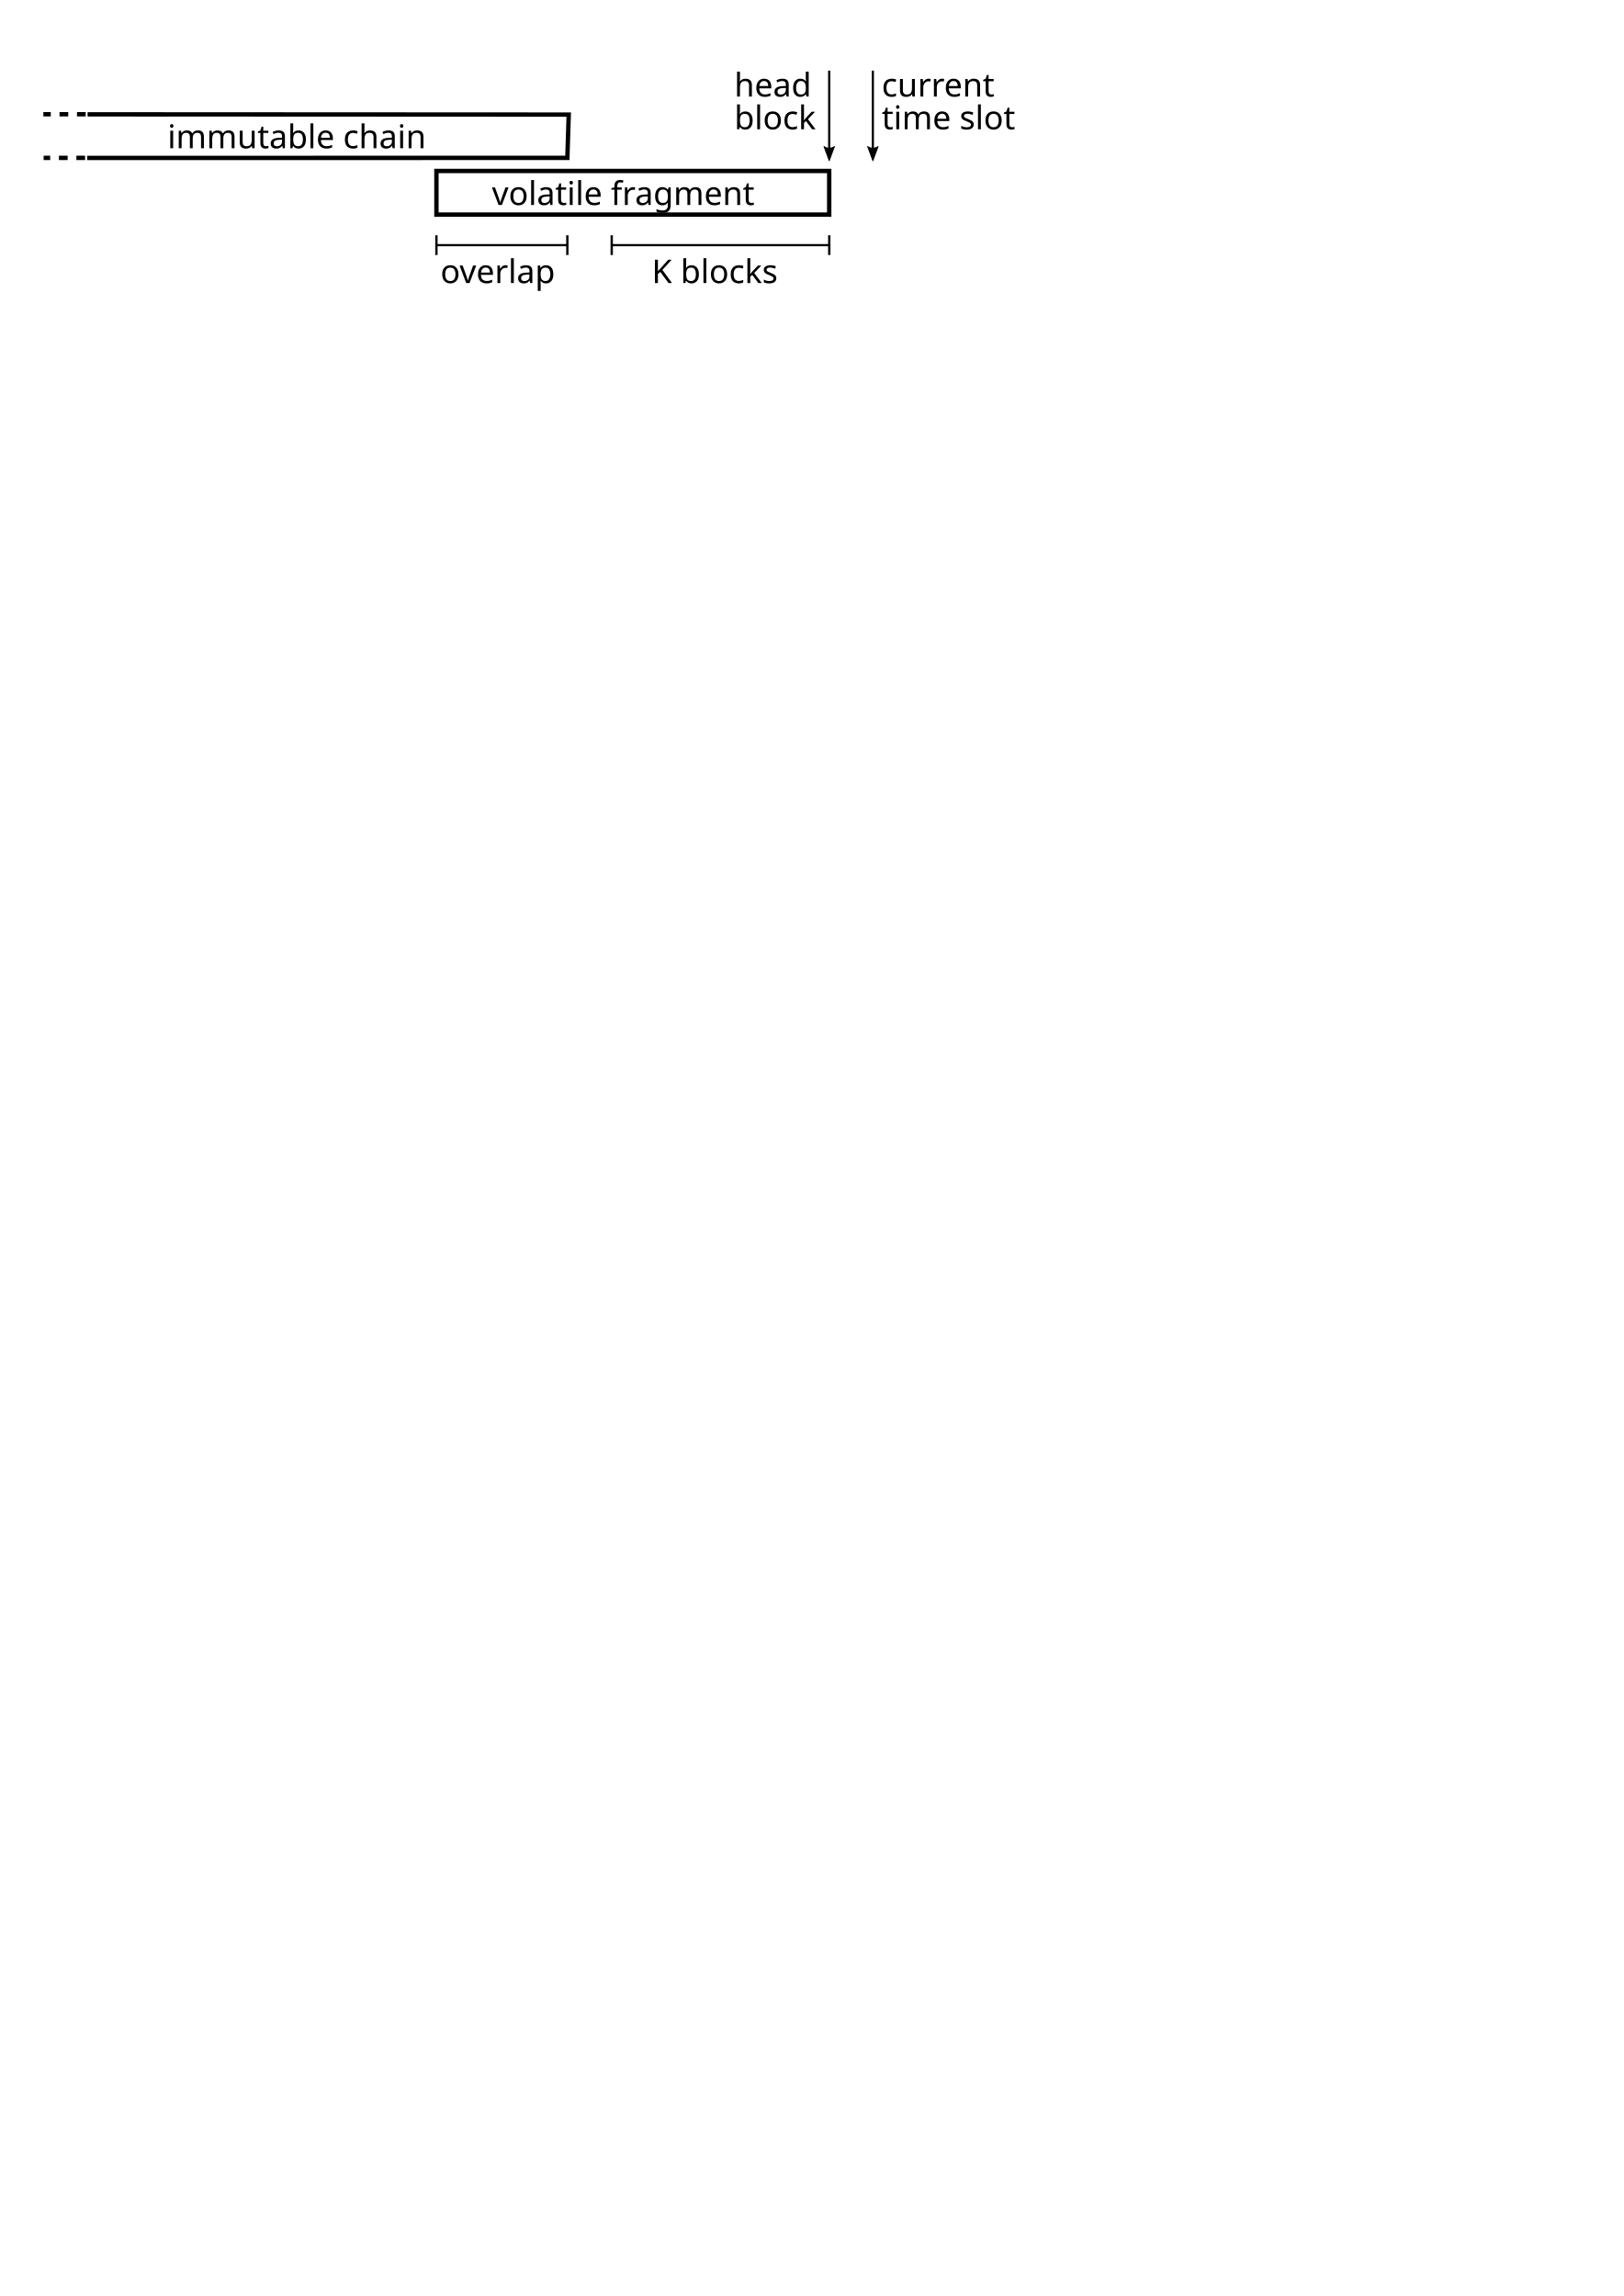
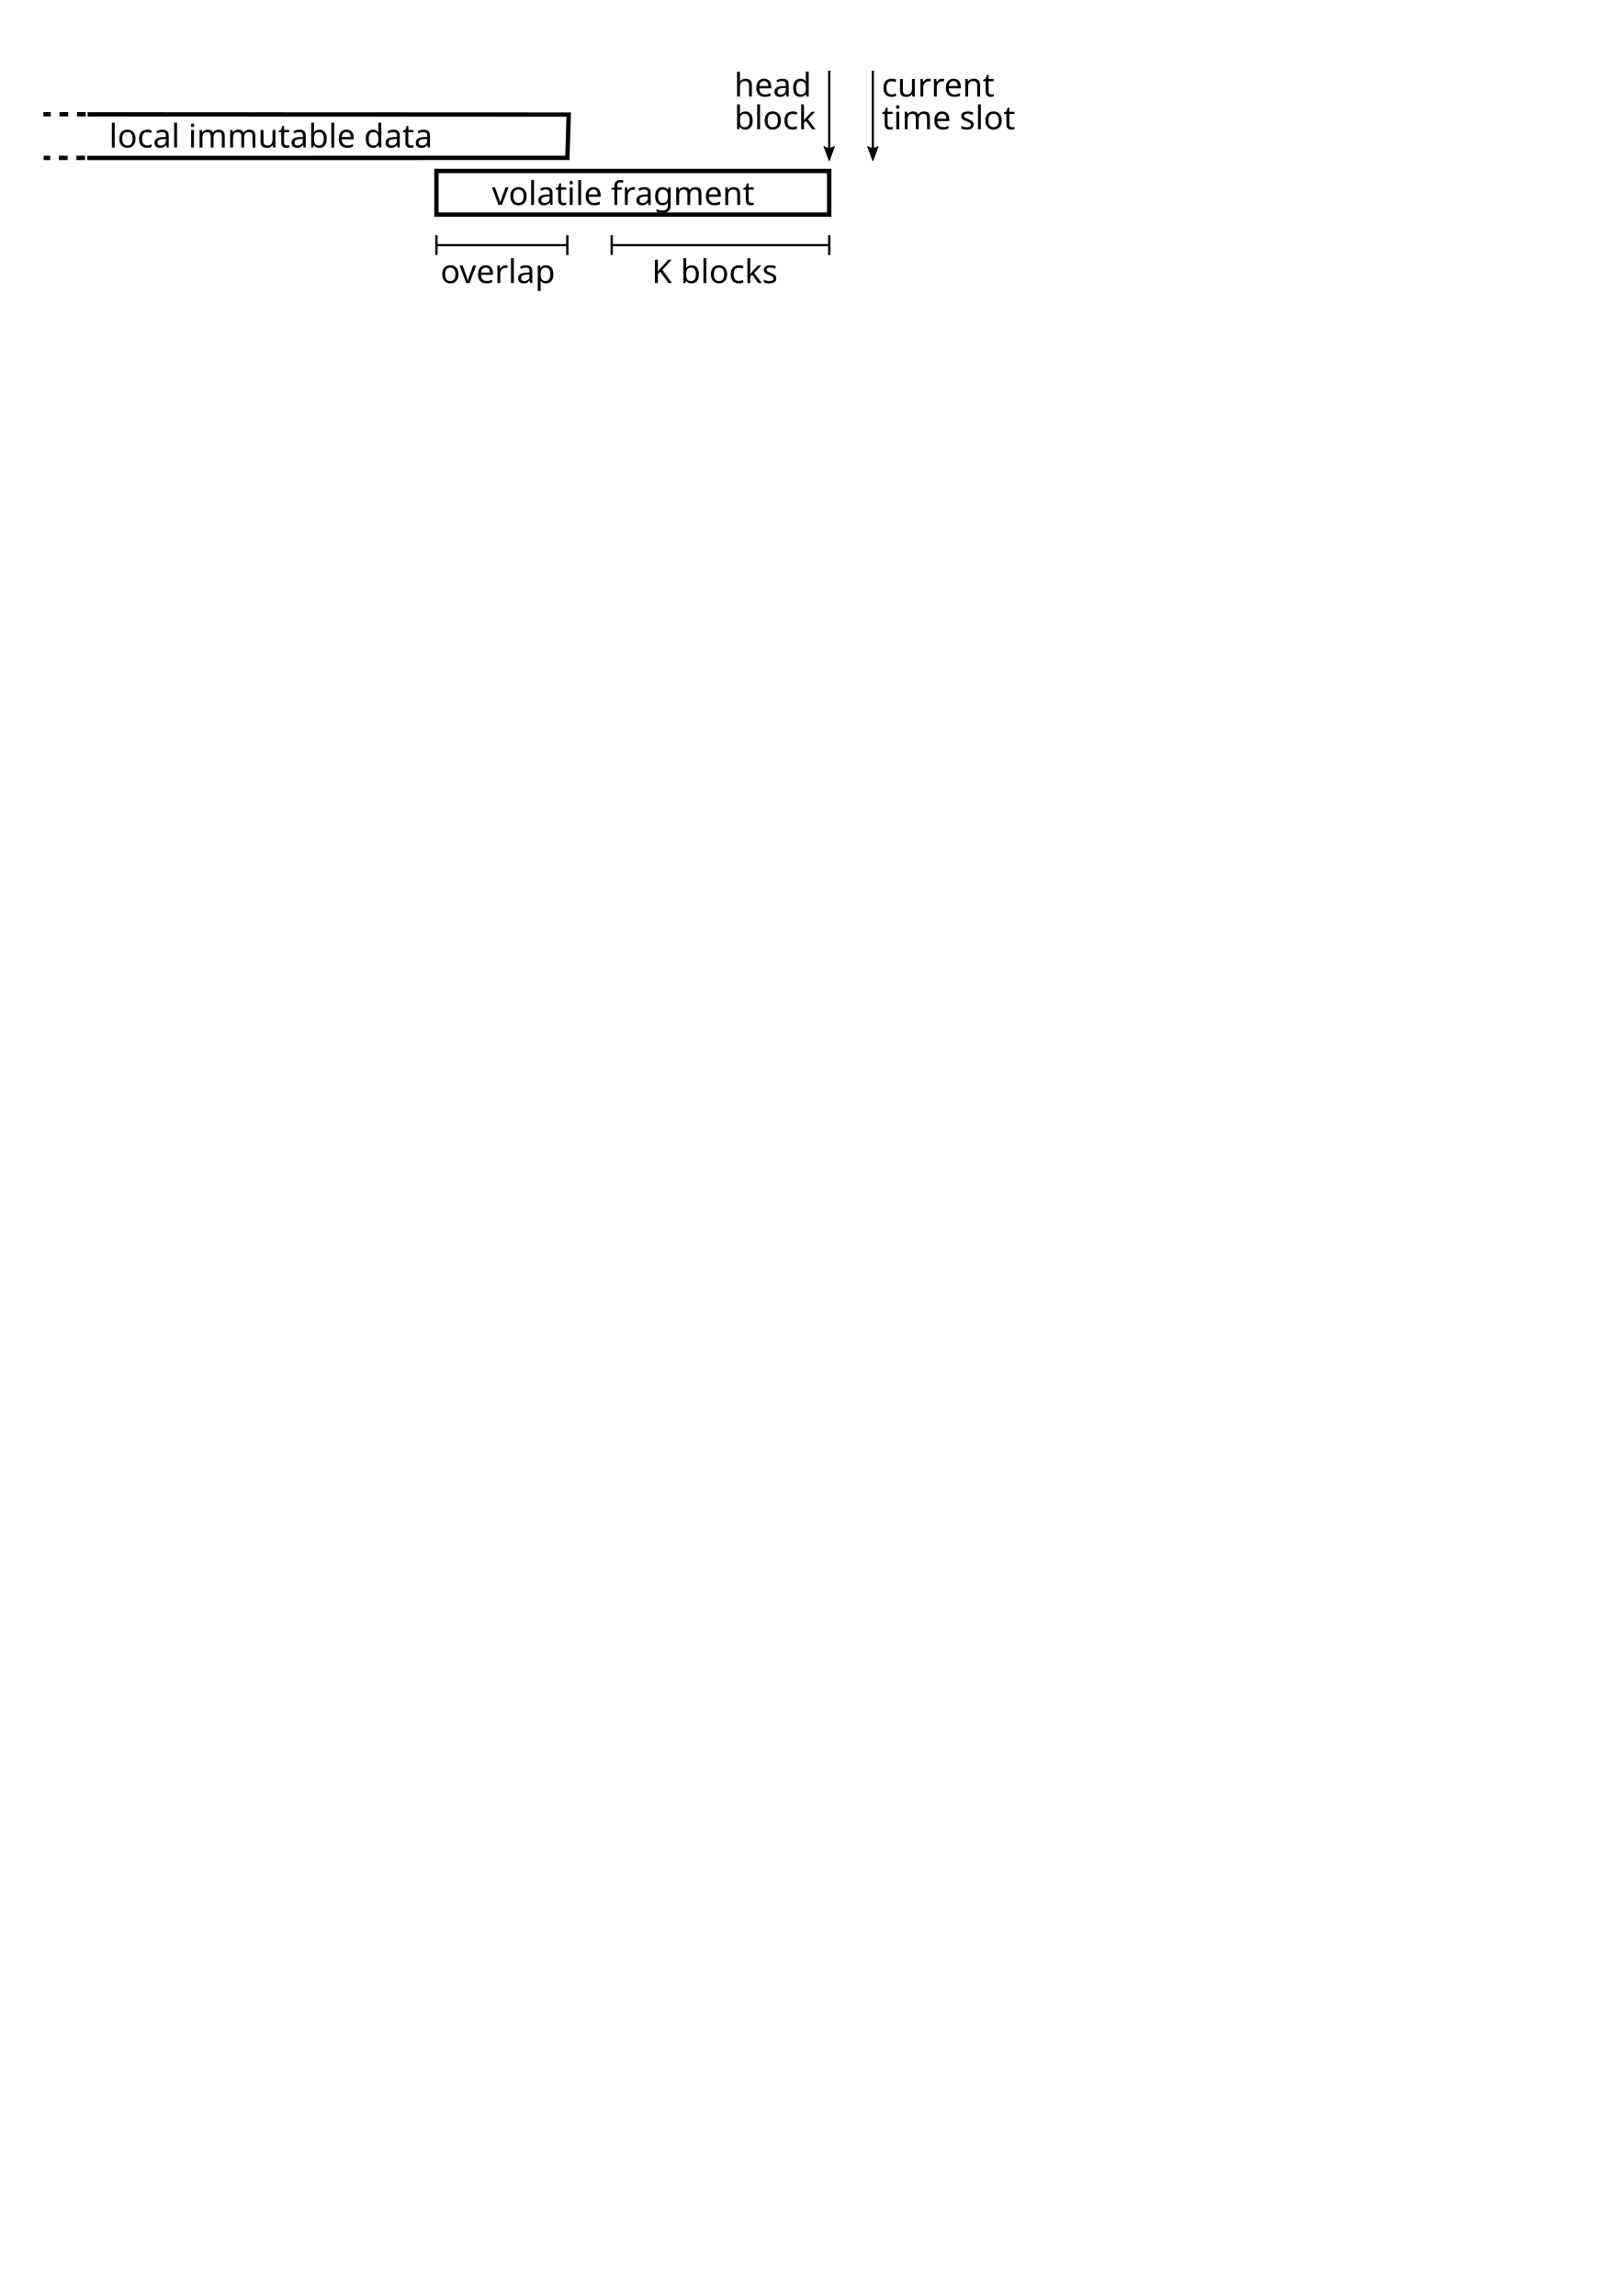
<svg xmlns="http://www.w3.org/2000/svg" width="210mm" height="297mm" viewBox="0 0 744.094 1052.362" id="svg2" version="1.1">
  <defs id="defs4">
    <marker orient="auto" refY="0.0" refX="0.0" id="Arrow2Mend" style="overflow:visible;">
      <path id="path9940" style="fill-rule:evenodd;stroke-width:0.625;stroke-linejoin:round;" d="M 8.719,4.034 L -2.207,0.016 L 8.719,-4.002 C 6.973,-1.63 6.983,1.616 8.719,4.034 z " transform="scale(0.6) rotate(180) translate(0,0)" />
    </marker>
    <marker orient="auto" refY="0.0" refX="0.0" id="marker4675" style="overflow:visible;">
      <path id="path4677" style="fill-rule:evenodd;stroke-width:0.625;stroke-linejoin:round;stroke:#000000;stroke-opacity:1;fill:#000000;fill-opacity:1" d="M 8.719,4.034 L -2.207,0.016 L 8.719,-4.002 C 6.973,-1.63 6.983,1.616 8.719,4.034 z " transform="scale(0.6) rotate(180) translate(0,0)" />
    </marker>
    <marker style="overflow:visible;" id="marker4617" refX="0.0" refY="0.0" orient="auto">
      <path transform="scale(0.6) rotate(180) translate(0,0)" d="M 8.719,4.034 L -2.207,0.016 L 8.719,-4.002 C 6.973,-1.63 6.983,1.616 8.719,4.034 z " style="fill-rule:evenodd;stroke-width:0.625;stroke-linejoin:round;stroke:#000000;stroke-opacity:1;fill:#000000;fill-opacity:1" id="path4619" />
    </marker>
    <marker orient="auto" refY="0.0" refX="0.0" id="Arrow2Lend" style="overflow:visible;">
      <path id="path4198" style="fill-rule:evenodd;stroke-width:0.625;stroke-linejoin:round;stroke:#000000;stroke-opacity:1;fill:#000000;fill-opacity:1" d="M 8.719,4.034 L -2.207,0.016 L 8.719,-4.002 C 6.973,-1.63 6.983,1.616 8.719,4.034 z " transform="scale(1.1) rotate(180) translate(1,0)" />
    </marker>
    <marker orient="auto" refY="0.0" refX="0.0" id="Arrow1Mend" style="overflow:visible;">
      <path id="path4186" d="M 0.0,0.0 L 5.0,-5.0 L -12.5,0.0 L 5.0,5.0 L 0.0,0.0 z " style="fill-rule:evenodd;stroke:#000000;stroke-width:1pt;stroke-opacity:1;fill:#000000;fill-opacity:1" transform="scale(0.4) rotate(180) translate(10,0)" />
    </marker>
    <marker orient="auto" refY="0.0" refX="0.0" id="Arrow1Lend" style="overflow:visible;">
      <path id="path4180" d="M 0.0,0.0 L 5.0,-5.0 L -12.5,0.0 L 5.0,5.0 L 0.0,0.0 z " style="fill-rule:evenodd;stroke:#000000;stroke-width:1pt;stroke-opacity:1;fill:#000000;fill-opacity:1" transform="scale(0.8) rotate(180) translate(12.5,0)" />
    </marker>
    <marker orient="auto" refY="0.0" refX="0.0" id="StopL" style="overflow:visible">
      <path id="path4346" d="M 0.0,5.65 L 0.0,-5.65" style="fill:none;fill-opacity:0.75;fill-rule:evenodd;stroke:#000000;stroke-width:1pt;stroke-opacity:1" transform="scale(0.8)" />
    </marker>
    <marker orient="auto" refY="0" refX="0" id="StopL-3" style="overflow:visible">
      <path id="path4346-6" d="M 0,5.65 0,-5.65" style="fill:none;fill-opacity:0.75;fill-rule:evenodd;stroke:#000000;stroke-width:1pt;stroke-opacity:1" transform="scale(0.8,0.8)" />
    </marker>
    <marker orient="auto" refY="0" refX="0" id="marker4232" style="overflow:visible">
      <path id="path4234" d="M 0,5.65 0,-5.65" style="fill:none;fill-opacity:0.75;fill-rule:evenodd;stroke:#000000;stroke-width:1pt;stroke-opacity:1" transform="scale(0.8,0.8)" />
    </marker>
  </defs>
  <g id="layer1">
    <rect style="fill:none;fill-opacity:1;stroke:#000000;stroke-width:2;stroke-miterlimit:4;stroke-dasharray:none;stroke-dashoffset:0;stroke-opacity:1" id="rect4138-3" width="180" height="20" x="200" y="78.362" ry="0" />
-     <text xml:space="preserve" style="font-style:normal;font-weight:normal;font-size:15px;line-height:100%;font-family:sans-serif;text-align:start;letter-spacing:0px;word-spacing:0px;writing-mode:lr-tb;text-anchor:start;fill:#000000;fill-opacity:1;stroke:none;stroke-width:1px;stroke-linecap:butt;stroke-linejoin:miter;stroke-opacity:1" x="76.759" y="67.954" id="text4155">
-       <tspan id="tspan4157" x="76.759" y="67.954">immutable chain</tspan>
+     <text xml:space="preserve" style="font-style:normal;font-weight:normal;line-height:0%;font-family:sans-serif;text-align:start;letter-spacing:0px;word-spacing:0px;writing-mode:lr-tb;text-anchor:start;fill:#000000;fill-opacity:1;stroke:none;stroke-width:1px;stroke-linecap:butt;stroke-linejoin:miter;stroke-opacity:1" x="49.973" y="67.619" id="text4155">
+       <tspan id="tspan4157" x="49.973" y="67.619" style="font-size:15px;line-height:1">local immutable data</tspan>
    </text>
-     <text xml:space="preserve" style="font-style:normal;font-weight:normal;font-size:15px;line-height:100%;font-family:sans-serif;text-align:start;letter-spacing:0px;word-spacing:0px;writing-mode:lr-tb;text-anchor:start;fill:#000000;fill-opacity:1;stroke:none;stroke-width:1px;stroke-linecap:butt;stroke-linejoin:miter;stroke-opacity:1" x="225.433" y="93.954" id="text4159">
-       <tspan id="tspan4161" x="225.433" y="93.954">volatile fragment</tspan>
+     <text xml:space="preserve" style="font-style:normal;font-weight:normal;line-height:0%;font-family:sans-serif;text-align:start;letter-spacing:0px;word-spacing:0px;writing-mode:lr-tb;text-anchor:start;fill:#000000;fill-opacity:1;stroke:none;stroke-width:1px;stroke-linecap:butt;stroke-linejoin:miter;stroke-opacity:1" x="225.433" y="93.954" id="text4159">
+       <tspan id="tspan4161" x="225.433" y="93.954" style="font-size:15px;line-height:1">volatile fragment</tspan>
    </text>
    <path style="fill:none;fill-rule:evenodd;stroke:#000000;stroke-width:1px;stroke-linecap:butt;stroke-linejoin:miter;stroke-opacity:1;marker-end:url(#marker4617)" d="m 380,32.362 0,40" id="path4165" />
    <path style="fill:none;fill-rule:evenodd;stroke:#000000;stroke-width:1px;stroke-linecap:butt;stroke-linejoin:miter;stroke-opacity:1;marker-end:url(#marker4675)" d="m 400,32.362 0,40" id="path4167" />
    <path style="fill:none;fill-rule:evenodd;stroke:#000000;stroke-width:1px;stroke-linecap:butt;stroke-linejoin:miter;stroke-opacity:1;marker-start:url(#StopL);marker-end:url(#StopL)" d="m 200,112.362 60,0" id="path4171" />
-     <text xml:space="preserve" style="font-style:normal;font-weight:normal;font-size:15px;line-height:100%;font-family:sans-serif;text-align:start;letter-spacing:0px;word-spacing:0px;writing-mode:lr-tb;text-anchor:start;fill:#000000;fill-opacity:1;stroke:none;stroke-width:1px;stroke-linecap:butt;stroke-linejoin:miter;stroke-opacity:1" x="298.684" y="129.747" id="text4733">
-       <tspan id="tspan4735" x="298.684" y="129.747">K blocks</tspan>
+     <text xml:space="preserve" style="font-style:normal;font-weight:normal;line-height:0%;font-family:sans-serif;text-align:start;letter-spacing:0px;word-spacing:0px;writing-mode:lr-tb;text-anchor:start;fill:#000000;fill-opacity:1;stroke:none;stroke-width:1px;stroke-linecap:butt;stroke-linejoin:miter;stroke-opacity:1" x="298.684" y="129.747" id="text4733">
+       <tspan id="tspan4735" x="298.684" y="129.747" style="font-size:15px;line-height:1">K blocks</tspan>
    </text>
-     <text xml:space="preserve" style="font-style:normal;font-weight:normal;font-size:15px;line-height:100%;font-family:sans-serif;text-align:start;letter-spacing:0px;word-spacing:0px;writing-mode:lr-tb;text-anchor:start;fill:#000000;fill-opacity:1;stroke:none;stroke-width:1px;stroke-linecap:butt;stroke-linejoin:miter;stroke-opacity:1" x="336.499" y="44.252" id="text4737">
-       <tspan id="tspan4739" x="336.499" y="44.252">head</tspan>
-       <tspan x="336.499" y="59.252" id="tspan10227">block</tspan>
+     <text xml:space="preserve" style="font-style:normal;font-weight:normal;line-height:0%;font-family:sans-serif;text-align:start;letter-spacing:0px;word-spacing:0px;writing-mode:lr-tb;text-anchor:start;fill:#000000;fill-opacity:1;stroke:none;stroke-width:1px;stroke-linecap:butt;stroke-linejoin:miter;stroke-opacity:1" x="336.499" y="44.252" id="text4737">
+       <tspan id="tspan4739" x="336.499" y="44.252" style="font-size:15px;line-height:1">head</tspan>
+       <tspan x="336.499" y="59.252" id="tspan10227" style="font-size:15px;line-height:1">block</tspan>
    </text>
-     <text xml:space="preserve" style="font-style:normal;font-weight:normal;font-size:15px;line-height:100%;font-family:sans-serif;text-align:start;letter-spacing:0px;word-spacing:0px;writing-mode:lr-tb;text-anchor:start;fill:#000000;fill-opacity:1;stroke:none;stroke-width:1px;stroke-linecap:butt;stroke-linejoin:miter;stroke-opacity:1" x="404.049" y="44.252" id="text4741">
-       <tspan id="tspan4743" x="404.049" y="44.252">current</tspan>
-       <tspan x="404.049" y="59.252" id="tspan10225">time slot</tspan>
+     <text xml:space="preserve" style="font-style:normal;font-weight:normal;line-height:0%;font-family:sans-serif;text-align:start;letter-spacing:0px;word-spacing:0px;writing-mode:lr-tb;text-anchor:start;fill:#000000;fill-opacity:1;stroke:none;stroke-width:1px;stroke-linecap:butt;stroke-linejoin:miter;stroke-opacity:1" x="404.049" y="44.252" id="text4741">
+       <tspan id="tspan4743" x="404.049" y="44.252" style="font-size:15px;line-height:1">current</tspan>
+       <tspan x="404.049" y="59.252" id="tspan10225" style="font-size:15px;line-height:1">time slot</tspan>
    </text>
-     <text xml:space="preserve" style="font-style:normal;font-weight:normal;font-size:15px;line-height:100%;font-family:sans-serif;text-align:start;letter-spacing:0px;word-spacing:0px;writing-mode:lr-tb;text-anchor:start;fill:#000000;fill-opacity:1;stroke:none;stroke-width:1px;stroke-linecap:butt;stroke-linejoin:miter;stroke-opacity:1" x="201.827" y="129.747" id="text4737-6">
-       <tspan id="tspan4739-7" x="201.827" y="129.747">overlap</tspan>
+     <text xml:space="preserve" style="font-style:normal;font-weight:normal;line-height:0%;font-family:sans-serif;text-align:start;letter-spacing:0px;word-spacing:0px;writing-mode:lr-tb;text-anchor:start;fill:#000000;fill-opacity:1;stroke:none;stroke-width:1px;stroke-linecap:butt;stroke-linejoin:miter;stroke-opacity:1" x="201.827" y="129.747" id="text4737-6">
+       <tspan id="tspan4739-7" x="201.827" y="129.747" style="font-size:15px;line-height:1">overlap</tspan>
    </text>
    <path style="fill:none;fill-rule:evenodd;stroke:#000000;stroke-width:2;stroke-linecap:butt;stroke-linejoin:miter;stroke-miterlimit:4;stroke-dasharray:none;stroke-opacity:1" d="M 40.135,52.408 260.631,52.519 260,72.362 39.951,72.393" id="path4793" />
    <path style="fill:none;fill-rule:evenodd;stroke:#000000;stroke-width:2;stroke-linecap:butt;stroke-linejoin:miter;stroke-miterlimit:4;stroke-dasharray:4, 4;stroke-dashoffset:0.6;stroke-opacity:1" d="m 19.874,52.362 20.253,0" id="path4795" />
    <path style="fill:none;fill-rule:evenodd;stroke:#000000;stroke-width:2;stroke-linecap:butt;stroke-linejoin:miter;stroke-miterlimit:4;stroke-dasharray:4, 4;stroke-dashoffset:1;stroke-opacity:1" d="m 20,72.362 20,0" id="path4797" />
    <path style="fill:none;fill-rule:evenodd;stroke:#000000;stroke-width:1px;stroke-linecap:butt;stroke-linejoin:miter;stroke-opacity:1;marker-start:url(#StopL-3);marker-end:url(#StopL-3)" d="m 280.331,112.362 99.696,0" id="path4171-7" />
  </g>
</svg>
